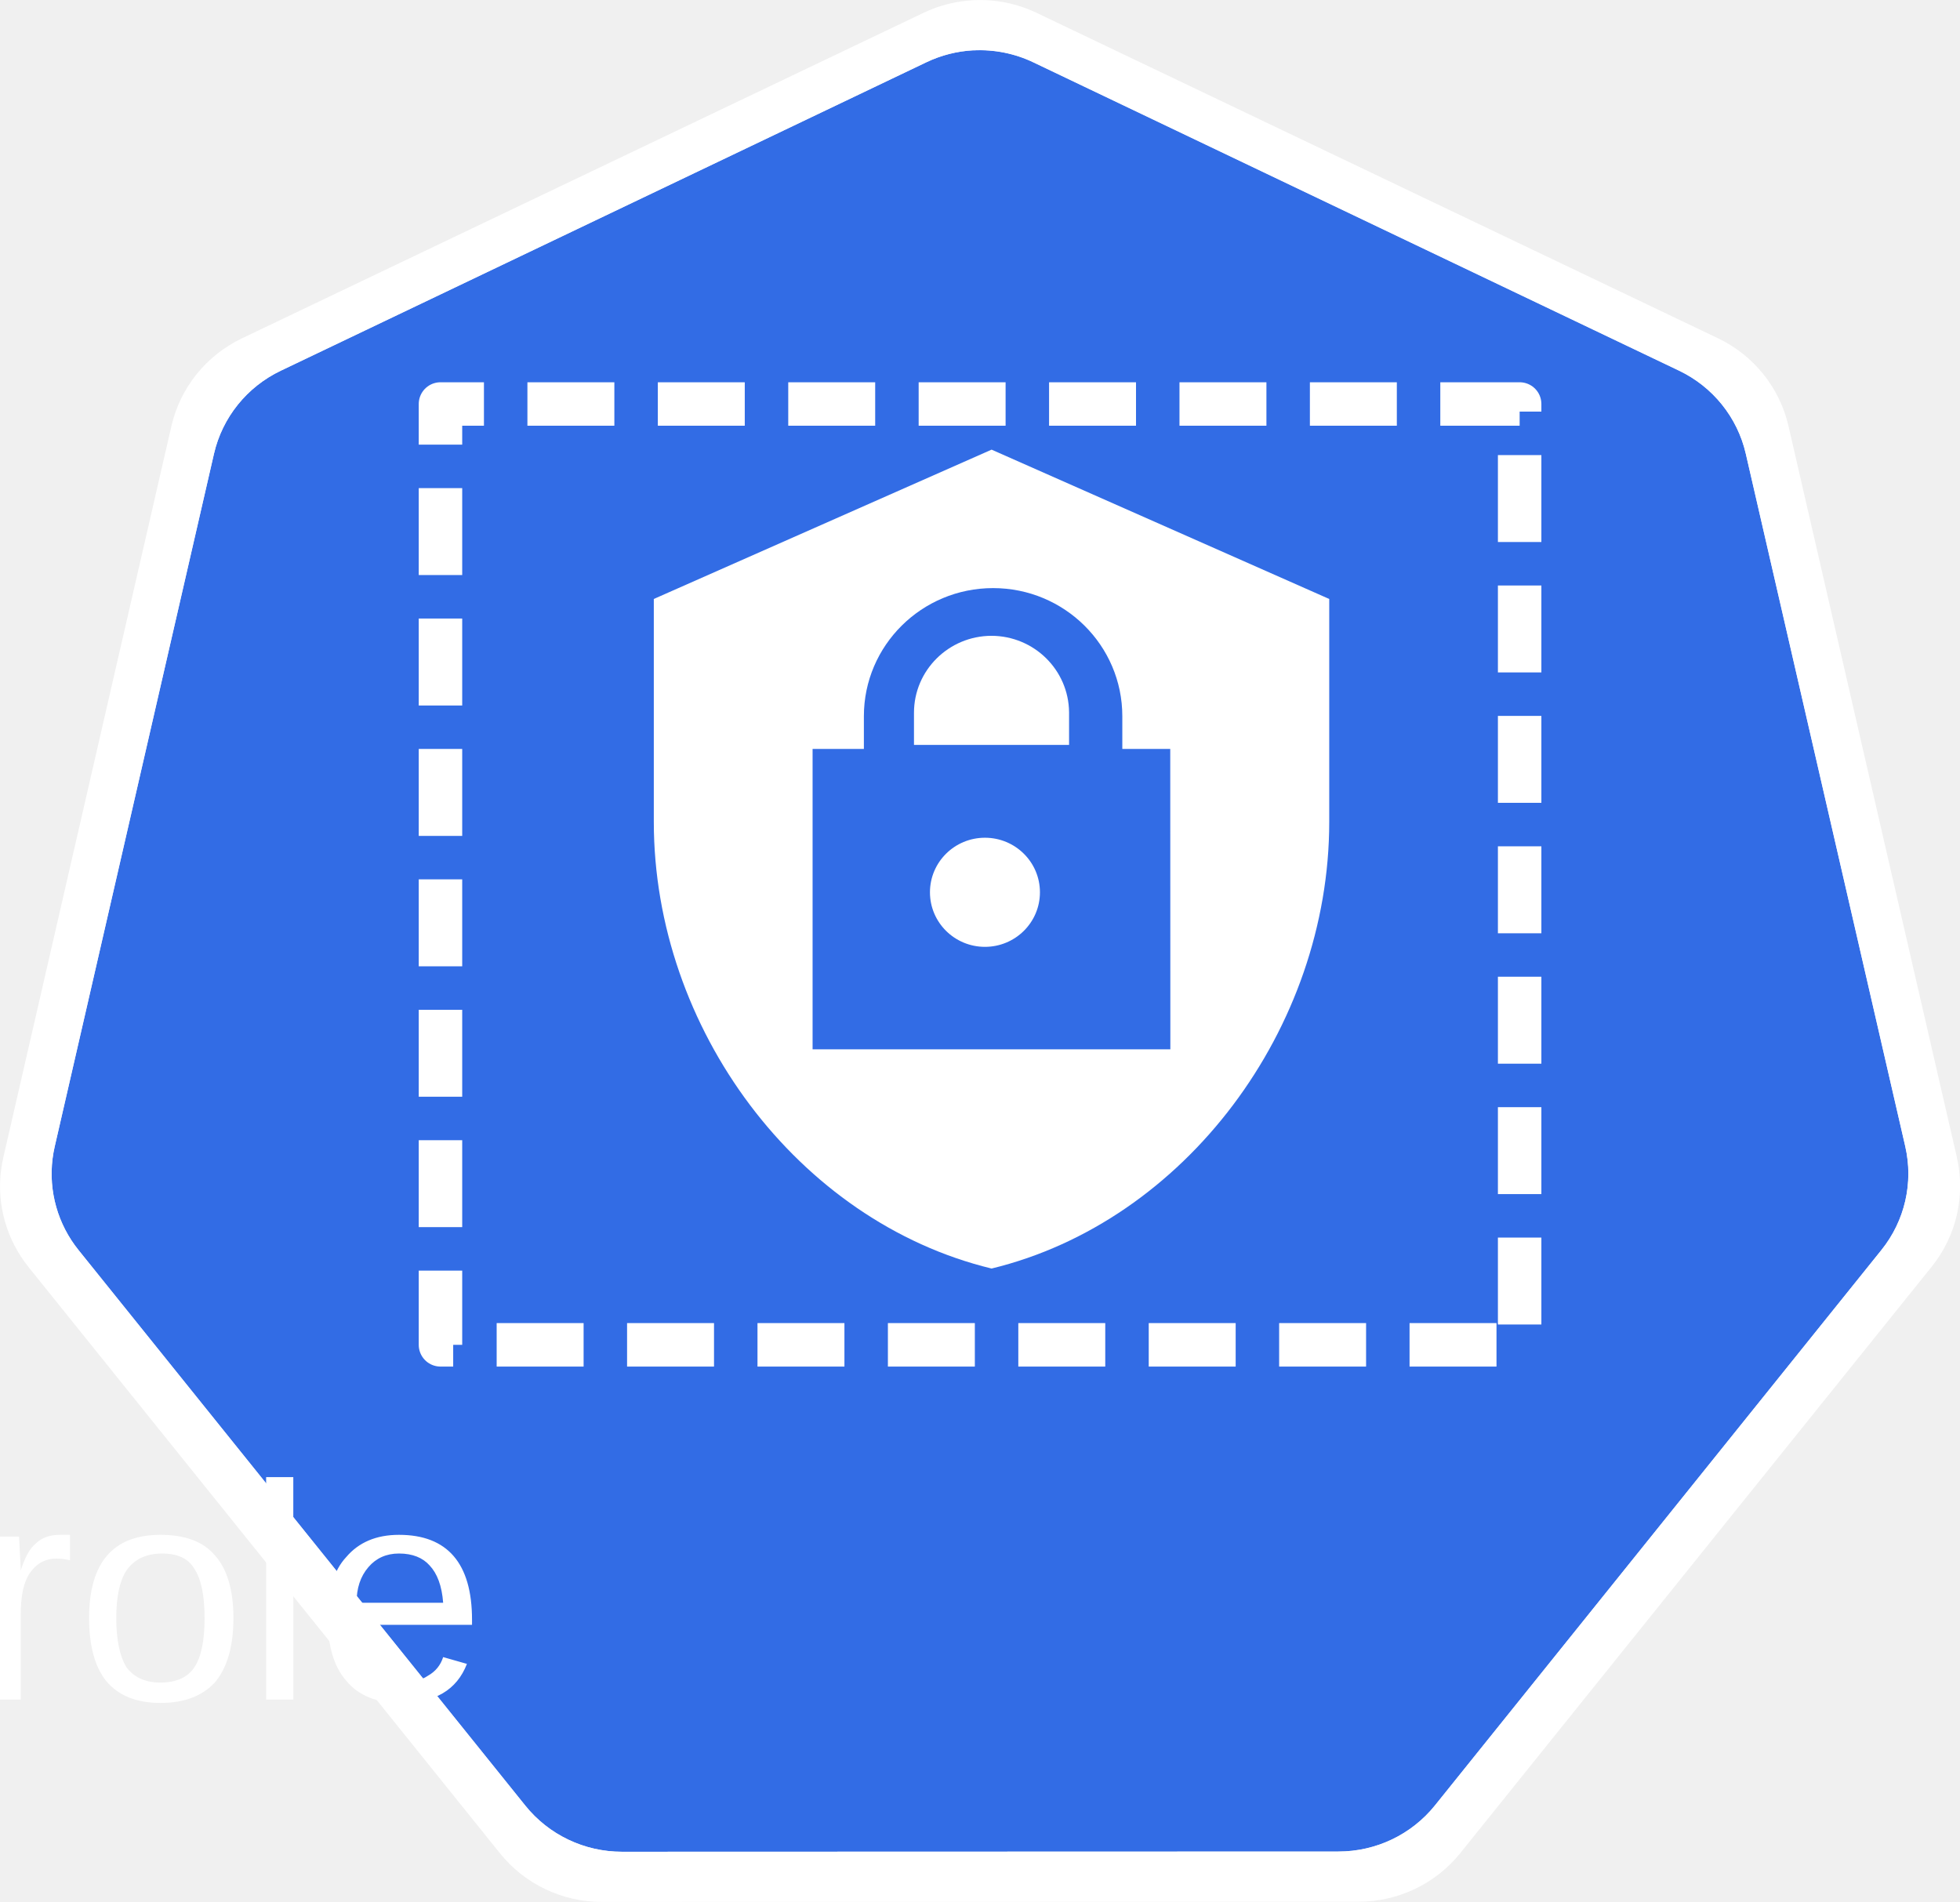
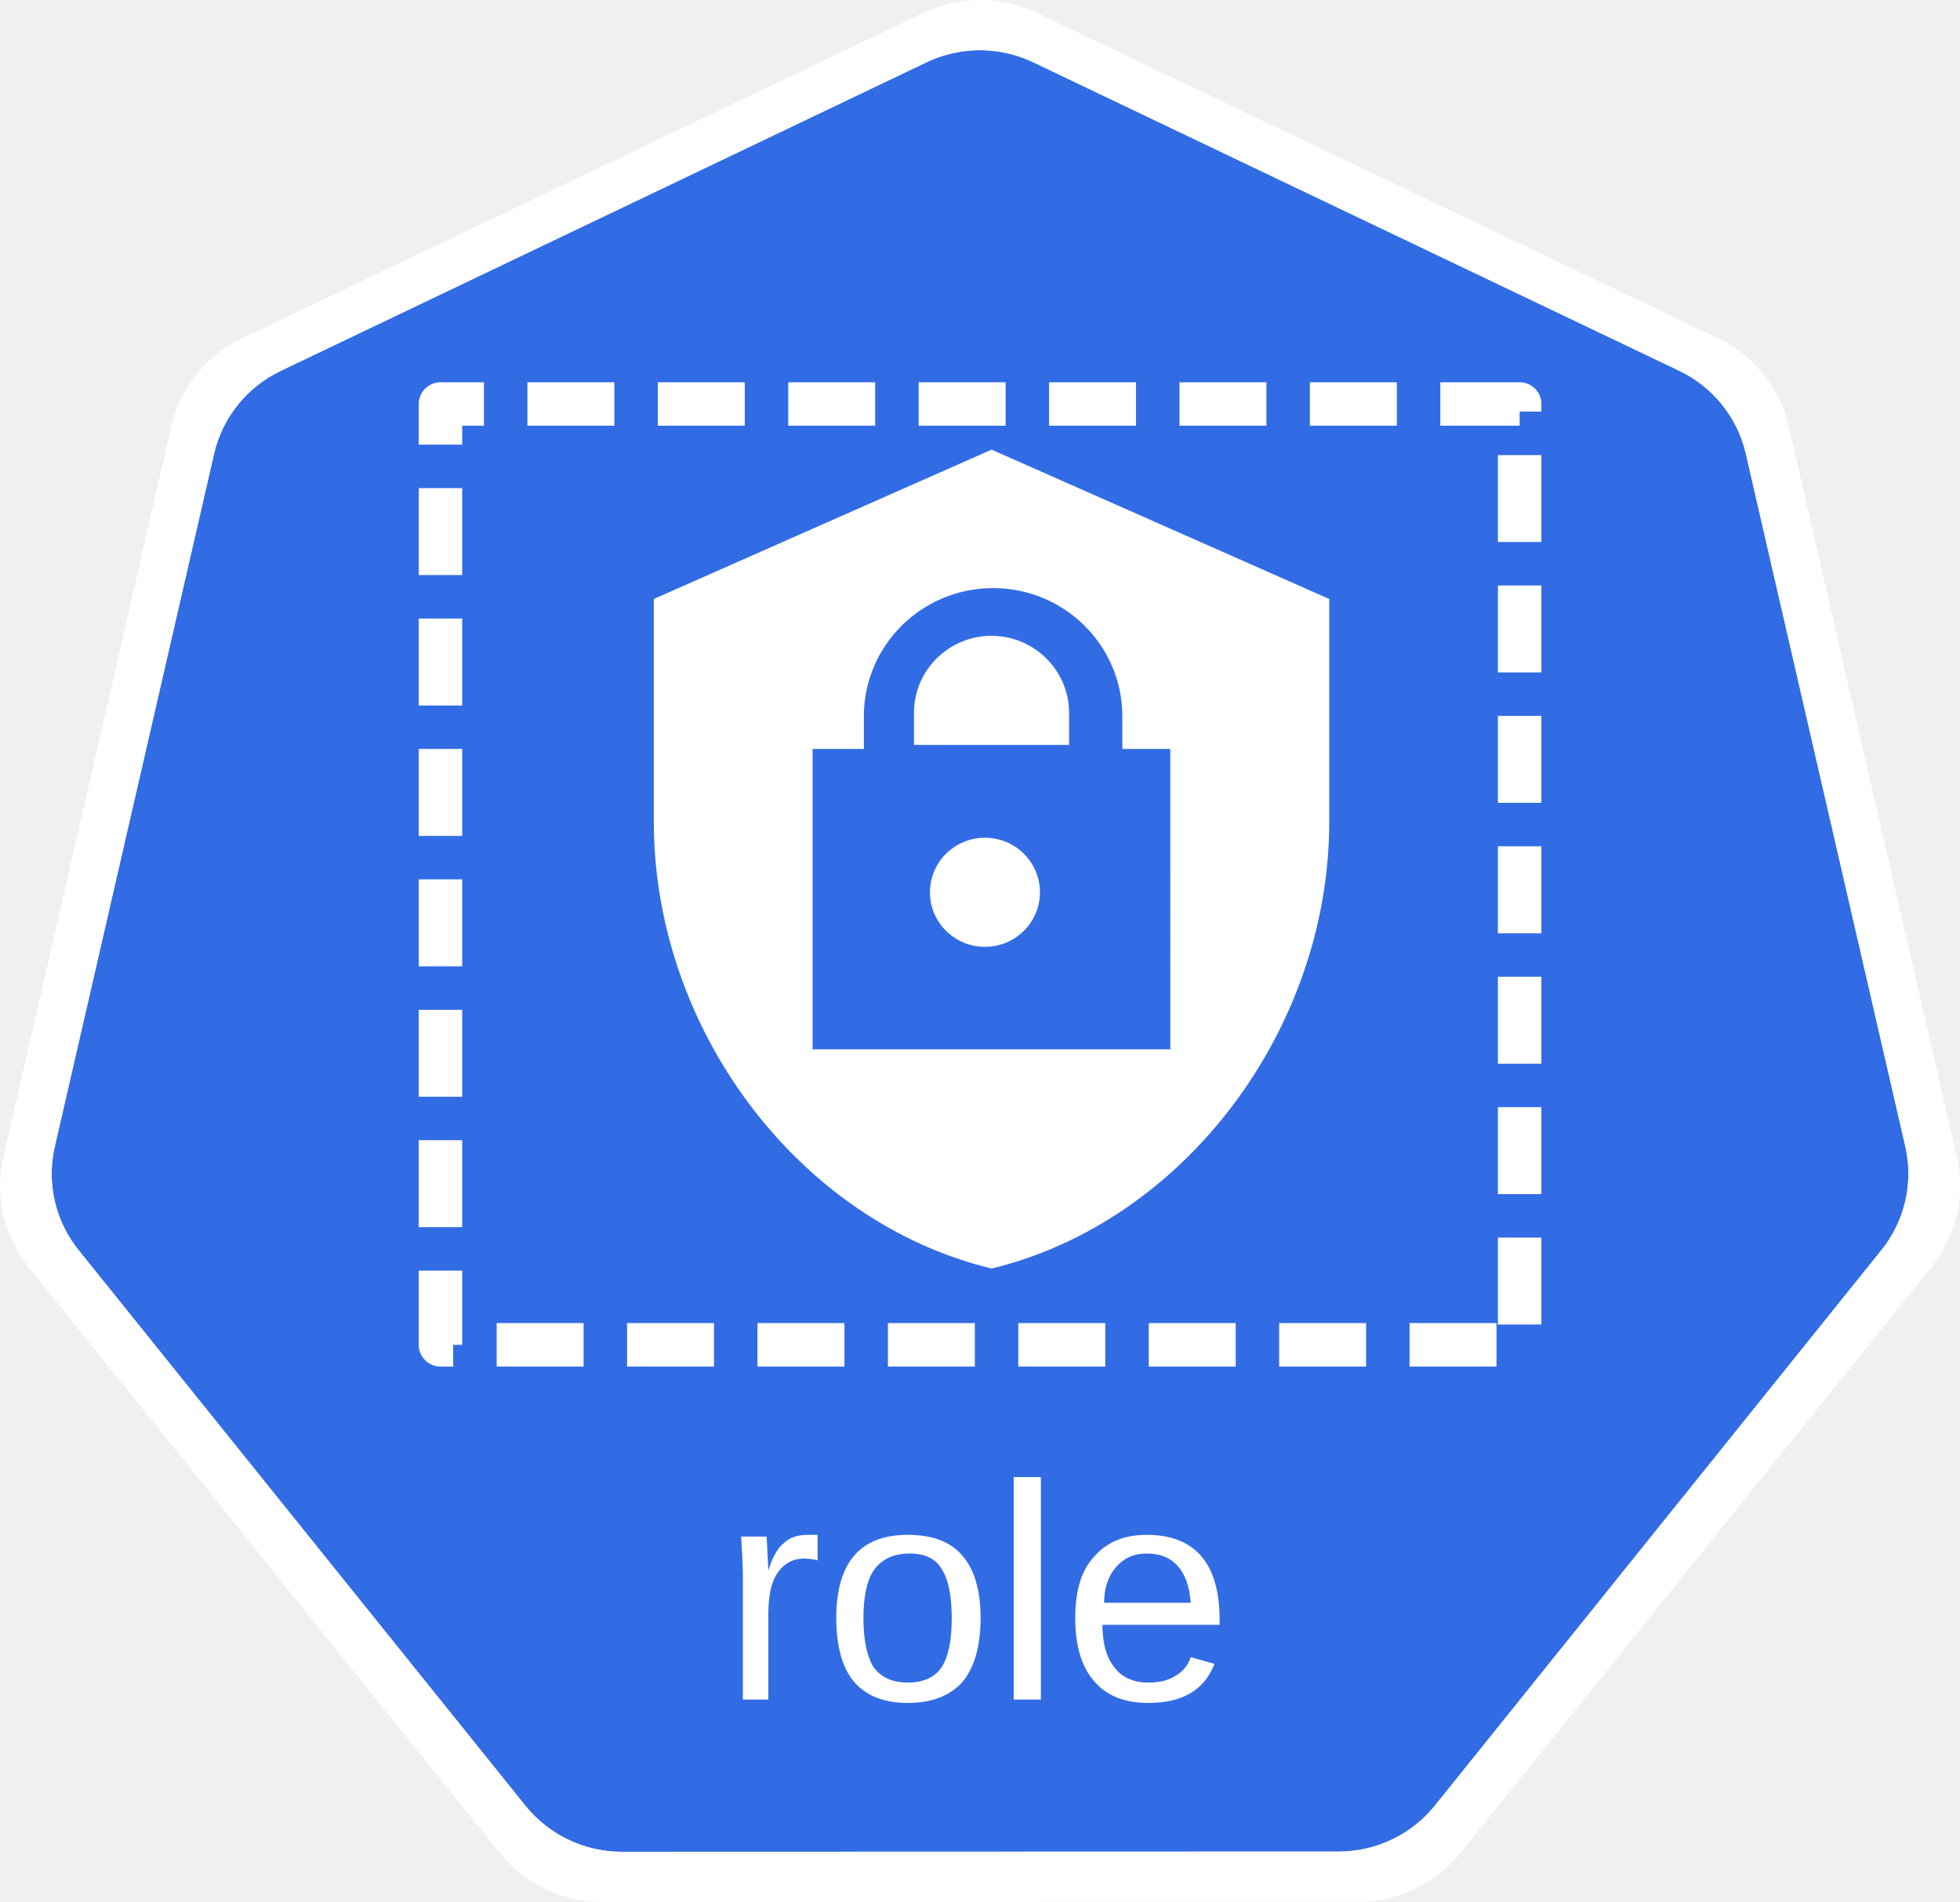
- <svg xmlns="http://www.w3.org/2000/svg" width="18.035mm" height="17.5mm" viewBox="0 0 18.035 17.5" version="1.1" id="svg13826">
-   <defs id="defs13820" />
-   <g id="layer1" transform="translate(-0.9926264,-1.174181)">
-     <g id="g70" transform="matrix(1.014889,0,0,1.014889,16.90215,-2.698726)">
-       <path id="path3055" d="m -6.849,4.272 a 1.119,1.11 0 0 0 -0.429,0.109 l -5.852,2.796 a 1.119,1.11 0 0 0 -0.606,0.753 l -1.444,6.281 a 1.119,1.11 0 0 0 0.152,0.851 1.119,1.11 0 0 0 0.064,0.088 l 4.051,5.037 a 1.119,1.11 0 0 0 0.875,0.418 l 6.496,-0.002 a 1.119,1.11 0 0 0 0.875,-0.417 L 1.382,15.149 A 1.119,1.11 0 0 0 1.598,14.21 L 0.152,7.929 A 1.119,1.11 0 0 0 -0.453,7.176 L -6.307,4.381 A 1.119,1.11 0 0 0 -6.849,4.272 Z" style="fill:#326ce5;fill-opacity:1;stroke:none;stroke-width:0;stroke-miterlimit:4;stroke-dasharray:none;stroke-opacity:1" />
-       <path id="path3054-2-9" d="M -6.852,3.818 A 1.181,1.172 0 0 0 -7.304,3.933 l -6.179,2.951 a 1.181,1.172 0 0 0 -0.639,0.795 l -1.524,6.631 a 1.181,1.172 0 0 0 0.16,0.899 1.181,1.172 0 0 0 0.067,0.093 l 4.276,5.317 a 1.181,1.172 0 0 0 0.924,0.441 l 6.858,-0.002 a 1.181,1.172 0 0 0 0.924,-0.44 l 4.275,-5.318 a 1.181,1.172 0 0 0 0.228,-0.991 L 0.539,7.678 A 1.181,1.172 0 0 0 -0.1,6.883 L -6.279,3.932 A 1.181,1.172 0 0 0 -6.852,3.818 Z m 0.003,0.455 a 1.119,1.11 0 0 1 0.543,0.109 l 5.853,2.795 A 1.119,1.11 0 0 1 0.152,7.929 L 1.598,14.21 a 1.119,1.11 0 0 1 -0.216,0.939 l -4.049,5.037 a 1.119,1.11 0 0 1 -0.875,0.417 l -6.496,0.002 a 1.119,1.11 0 0 1 -0.875,-0.418 l -4.051,-5.037 a 1.119,1.11 0 0 1 -0.064,-0.088 1.119,1.11 0 0 1 -0.152,-0.851 l 1.444,-6.281 a 1.119,1.11 0 0 1 0.606,-0.753 l 5.852,-2.796 a 1.119,1.11 0 0 1 0.429,-0.109 z" style="color:#000000;font-style:normal;font-variant:normal;font-weight:normal;font-stretch:normal;font-size:medium;line-height:normal;font-family:Sans;-inkscape-font-specification:Sans;text-indent:0;text-align:start;text-decoration:none;text-decoration-line:none;letter-spacing:normal;word-spacing:normal;text-transform:none;writing-mode:lr-tb;direction:ltr;baseline-shift:baseline;text-anchor:start;display:inline;overflow:visible;visibility:visible;fill:#ffffff;fill-opacity:1;fill-rule:nonzero;stroke:none;stroke-width:0;stroke-miterlimit:4;stroke-dasharray:none;marker:none;enable-background:accumulate" />
+ <svg xmlns="http://www.w3.org/2000/svg" height="17.5mm" viewBox="0 0 18.035 17.5" width="18.035mm">
+   <g transform="translate(-.992626 -1.174181)">
+     <g transform="matrix(1.014889 0 0 1.014889 16.90215 -2.698726)">
+       <path d="m-6.849 4.272a1.119 1.11 0 0 0 -.429.109l-5.852 2.796a1.119 1.11 0 0 0 -.606.753l-1.444 6.281a1.119 1.11 0 0 0 .152.851 1.119 1.11 0 0 0 .064.088l4.051 5.037a1.119 1.11 0 0 0 .875.418l6.496-.002a1.119 1.11 0 0 0 .875-.417l4.049-5.037a1.119 1.11 0 0 0 .216-.939l-1.446-6.281a1.119 1.11 0 0 0 -.606-.753l-5.853-2.795a1.119 1.11 0 0 0 -.543-.109z" fill="#326ce5" />
+       <path d="m-6.852 3.818a1.181 1.172 0 0 0 -.452.115l-6.179 2.951a1.181 1.172 0 0 0 -.639.795l-1.524 6.631a1.181 1.172 0 0 0 .16.899 1.181 1.172 0 0 0 .067.093l4.276 5.317a1.181 1.172 0 0 0 .924.441l6.858-.002a1.181 1.172 0 0 0 .924-.44l4.275-5.318a1.181 1.172 0 0 0 .228-.991l-1.526-6.632a1.181 1.172 0 0 0 -.639-.794l-6.179-2.951a1.181 1.172 0 0 0 -.573-.115zm.003.455a1.119 1.11 0 0 1 .543.109l5.853 2.795a1.119 1.11 0 0 1 .606.753l1.446 6.281a1.119 1.11 0 0 1 -.216.939l-4.049 5.037a1.119 1.11 0 0 1 -.875.417l-6.496.002a1.119 1.11 0 0 1 -.875-.418l-4.051-5.037a1.119 1.11 0 0 1 -.064-.088 1.119 1.11 0 0 1 -.152-.851l1.444-6.281a1.119 1.11 0 0 1 .606-.753l5.852-2.796a1.119 1.11 0 0 1 .429-.109z" fill="#fff" />
    </g>
-     <text id="text2066" y="16.812" x="9.978" style="font-style:normal;font-weight:normal;font-size:10.583px;line-height:6.615px;font-family:Sans;letter-spacing:0px;word-spacing:0px;fill:#ffffff;fill-opacity:1;stroke:none;stroke-width:0.265px;stroke-linecap:butt;stroke-linejoin:miter;stroke-opacity:1" xml:space="preserve">
-       <tspan style="font-style:normal;font-variant:normal;font-weight:normal;font-stretch:normal;font-size:2.822px;font-family:Arial;-inkscape-font-specification:'Arial, Normal';text-align:center;writing-mode:lr-tb;text-anchor:middle;fill:#ffffff;fill-opacity:1;stroke-width:0.265px" y="16.812" x="9.978" id="tspan2064">role</tspan>
+     <text style="font-size:10.583;font-family:Sans;letter-spacing:0;word-spacing:0;fill:#fff;stroke-width:.265" x="9.978" y="16.812">
+       <tspan fill="#fff" font-family="Arial" font-size="2.822" stroke-width=".265" text-anchor="middle" x="9.978" y="16.812">role</tspan>
    </text>
-     <g id="g3342" transform="translate(0.1276663,-0.5644444)">
-       <ellipse id="ellipse7838-2" pointer-events="none" ry="0.502" rx="0.506" cy="9.949" cx="9.928" style="fill:#ffffff;fill-opacity:1;stroke:none;stroke-width:0.127" />
-       <path id="path7840-40" pointer-events="none" d="m 9.989,5.876 -3.108,1.374 0,2.051 c 0,1.901 1.325,3.678 3.108,4.11 1.781,-0.432 3.107,-2.209 3.107,-4.11 l 0,-2.051 z m 1.645,5.518 -3.292,0 0,-2.764 0.472,0 0,-0.301 c 0,-0.651 0.532,-1.179 1.189,-1.179 0.657,0 1.189,0.528 1.189,1.179 l 0,0.301 0.441,0 z" style="fill:#ffffff;fill-opacity:1;stroke:none;stroke-width:0.127" />
-       <path id="path7836-7" pointer-events="none" d="m 9.988,7.589 c -0.394,0.001 -0.713,0.318 -0.713,0.708 l 0,0.296 1.427,0 0,-0.301 c -0.004,-0.389 -0.322,-0.702 -0.714,-0.703 z" style="fill:#ffffff;fill-opacity:1;stroke:none;stroke-width:0.127" />
-       <rect y="5.456" x="4.918" height="8.657" width="9.93" id="rect8484" style="opacity:1;fill:none;fill-opacity:1;fill-rule:nonzero;stroke:#ffffff;stroke-width:0.4;stroke-linecap:butt;stroke-linejoin:round;stroke-miterlimit:10;stroke-dasharray:0.8, 0.4;stroke-dashoffset:4;stroke-opacity:1" />
+     <g transform="translate(.127666 -.564444)">
+       <g fill="#fff" pointer-events="none">
+         <ellipse cx="9.928" cy="9.949" rx=".506" ry=".502" />
+         <path d="m9.989 5.876-3.108 1.374v2.051c0 1.901 1.325 3.678 3.108 4.11 1.781-.432 3.107-2.209 3.107-4.11v-2.051zm1.645 5.518h-3.292v-2.764h.472v-.301c0-.651.532-1.179 1.189-1.179.657 0 1.189.528 1.189 1.179v.301h.441z" />
+         <path d="m9.988 7.589c-.394.001-.713.318-.713.708v.296h1.427v-.301c-.004-.389-.322-.702-.714-.703z" />
+       </g>
+       <path d="m4.918 5.456h9.93v8.657h-9.93z" style="fill:none;stroke:#fff;stroke-width:.4;stroke-linejoin:round;stroke-miterlimit:10;stroke-dasharray:.8 .4;stroke-dashoffset:4" />
    </g>
  </g>
</svg>
